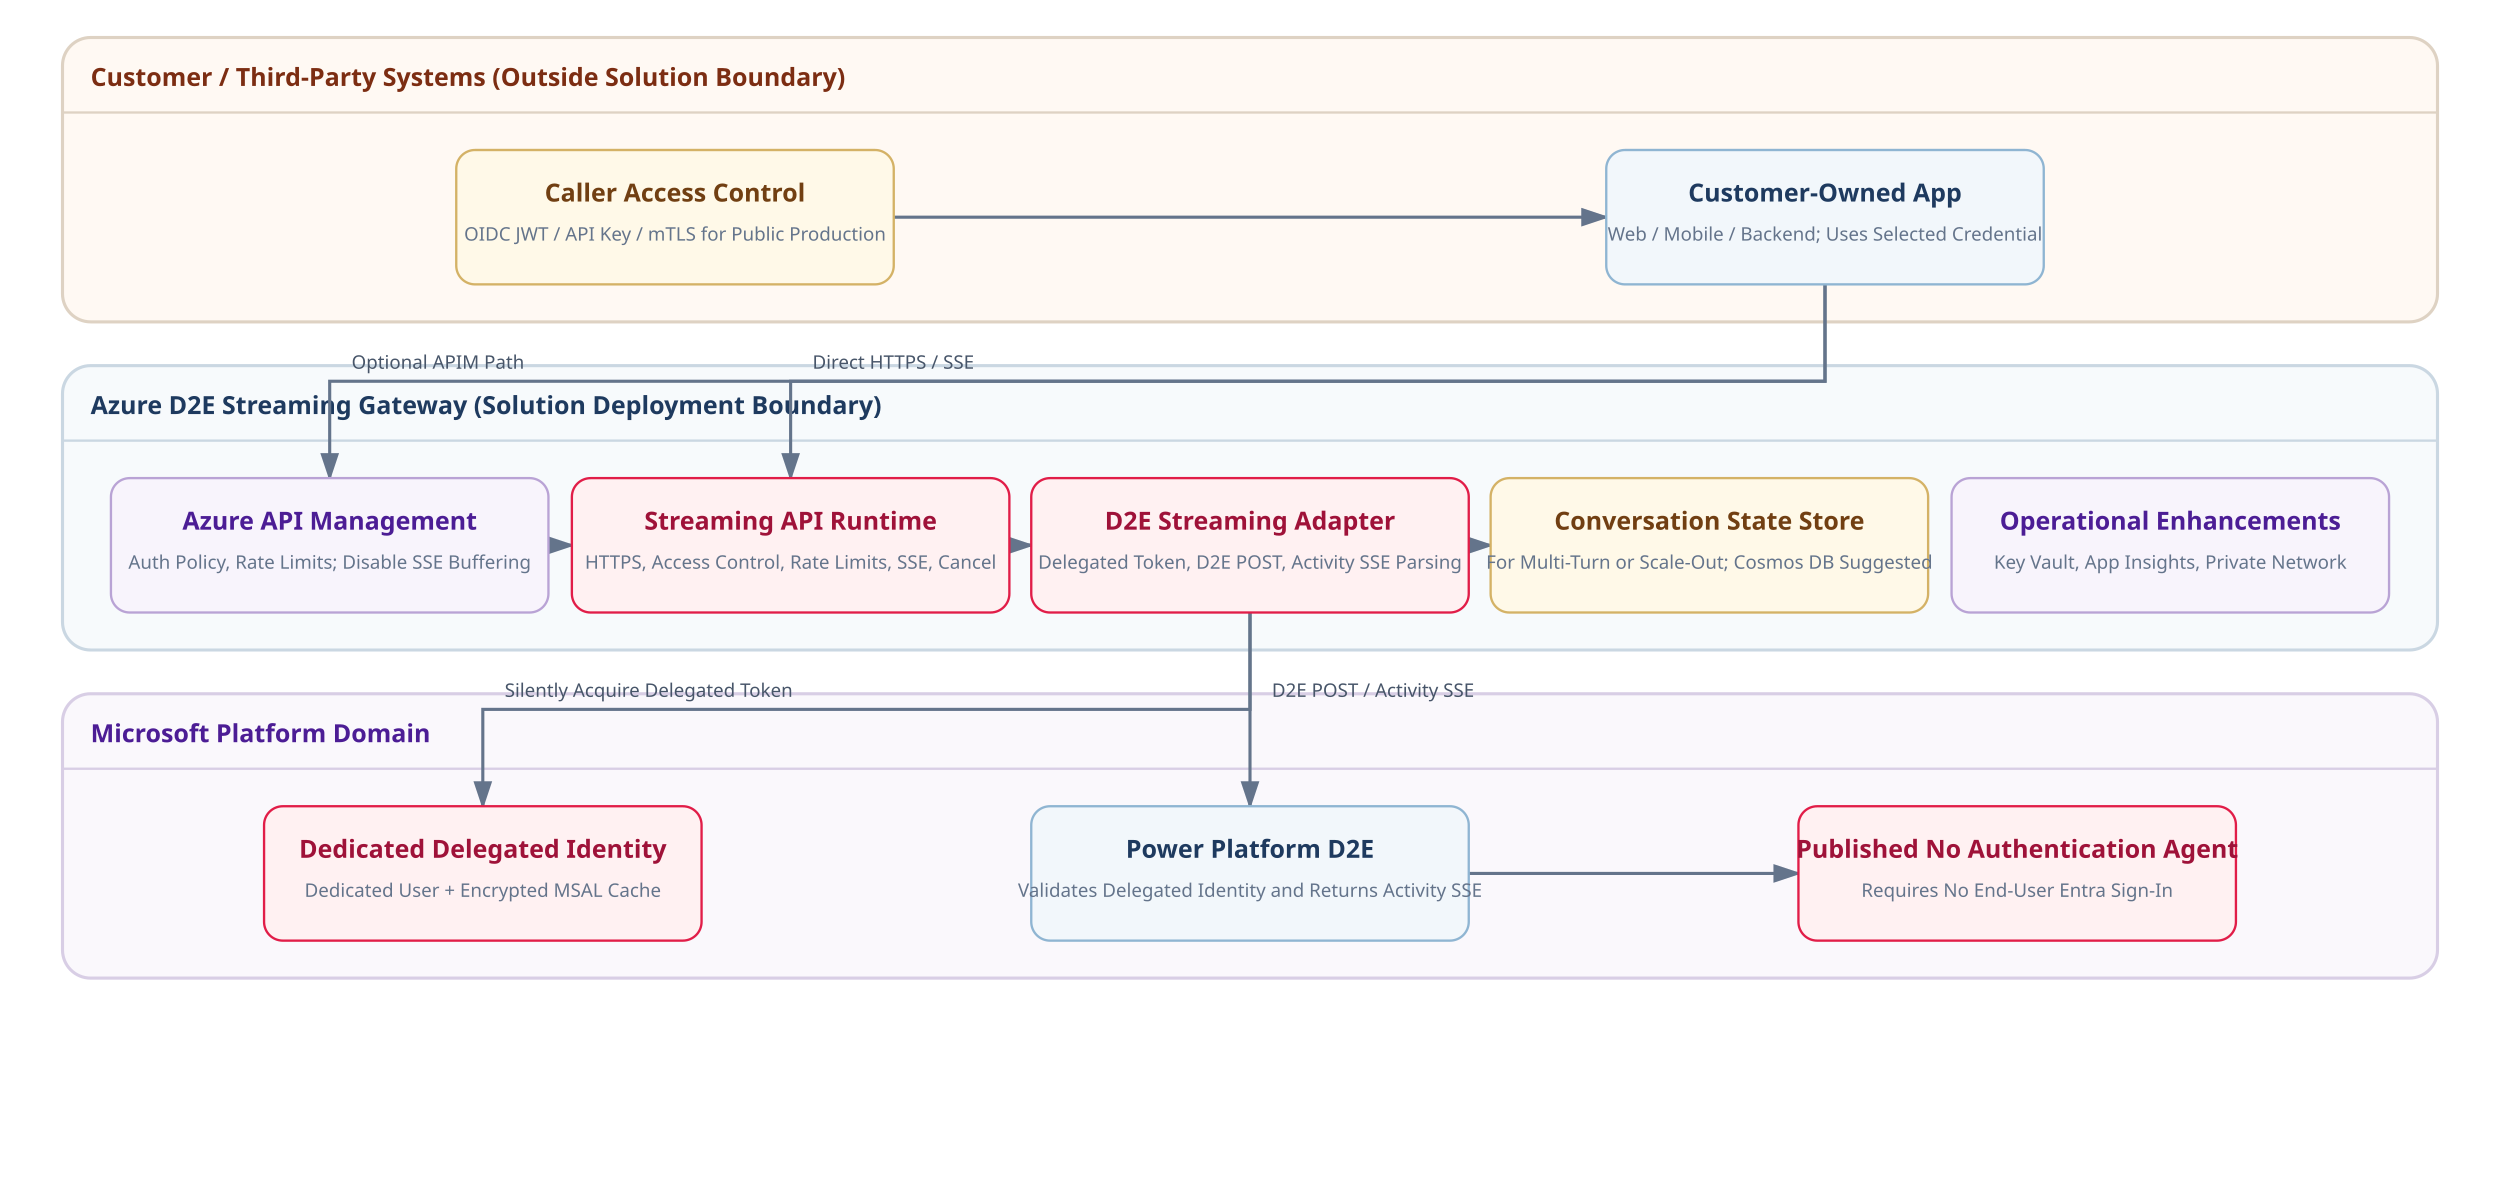
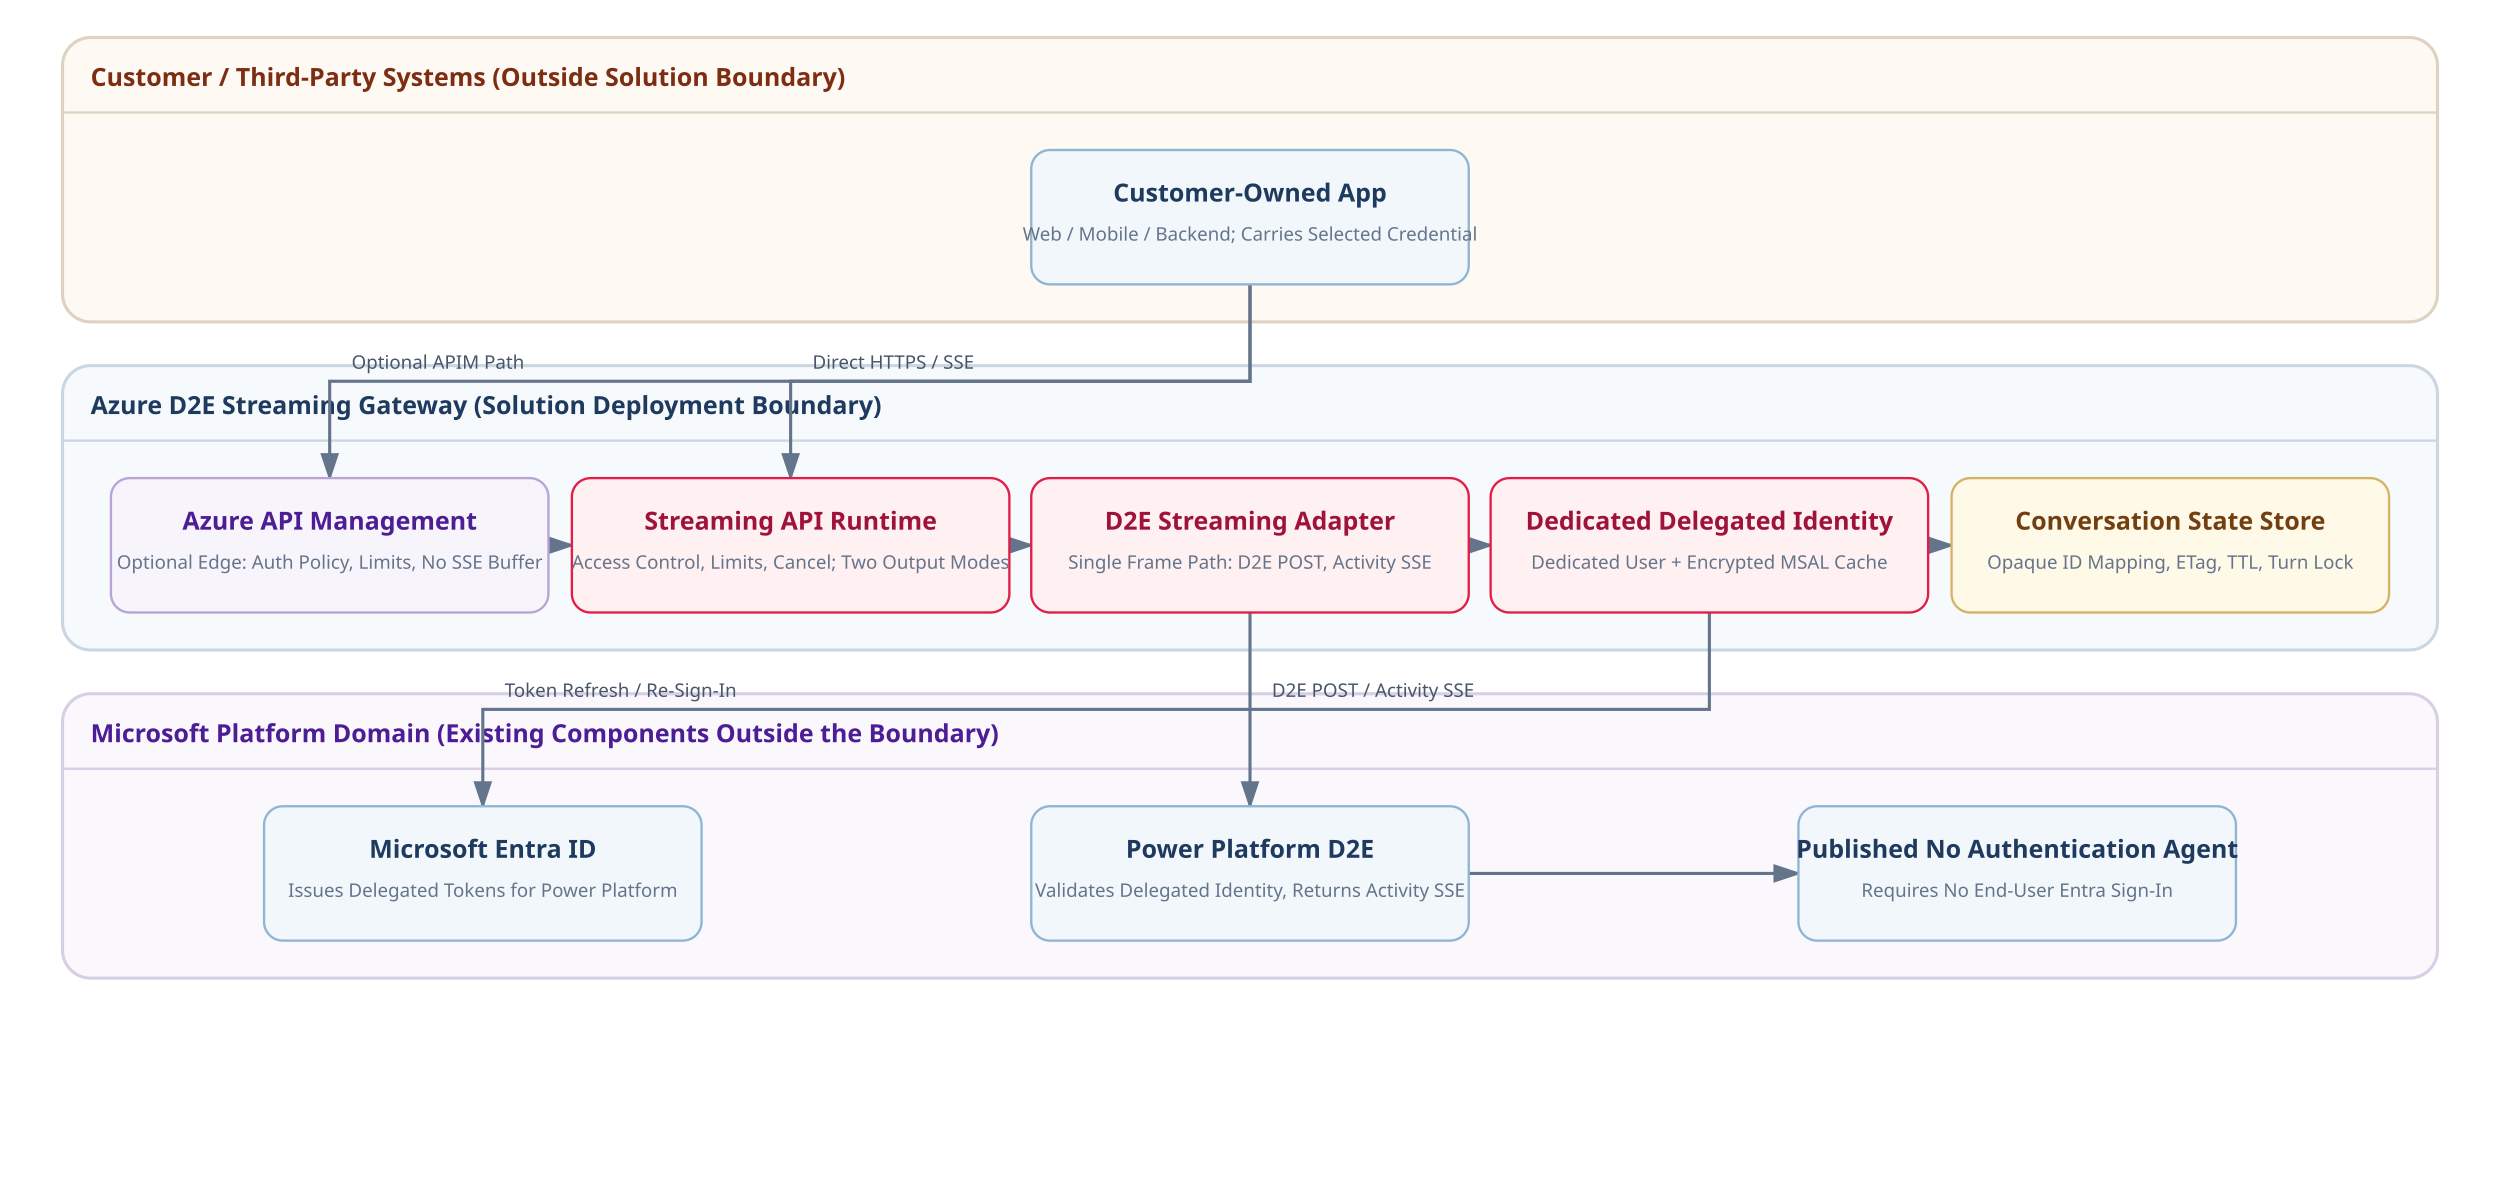
<svg xmlns="http://www.w3.org/2000/svg" viewBox="0 0 1600 760" role="img" aria-labelledby="diagram-title diagram-desc">
  <defs>
    <marker id="arrow" markerWidth="10" markerHeight="10" refX="8" refY="3" orient="auto">
      <path d="M0,0 L0,6 L9,3 z" fill="#64748B" />
    </marker>
    <filter id="shadow" x="-20%" y="-20%" width="140%" height="140%">
      <feDropShadow dx="0" dy="5" stdDeviation="7" flood-color="#0F172A" flood-opacity="0.12" />
    </filter>
  </defs>
  <g data-group-id="customer-domain">
    <rect x="40" y="24" width="1520" height="182" rx="18" fill="#FFF9F3" stroke="#DED2C3" stroke-width="2" />
    <line x1="40" y1="72" x2="1560" y2="72" stroke="#DED2C3" stroke-width="1.5" />
    <text x="58" y="55" font-family="Noto Sans SC, sans-serif" font-size="16" font-weight="700" fill="#7C2D12">Customer / Third-Party Systems (Outside Solution Boundary)</text>
  </g>
  <g data-group-id="gateway-domain">
    <rect x="40" y="234" width="1520" height="182" rx="18" fill="#F7FAFC" stroke="#CAD7E2" stroke-width="2" />
    <line x1="40" y1="282" x2="1560" y2="282" stroke="#CAD7E2" stroke-width="1.5" />
    <text x="58" y="265" font-family="Noto Sans SC, sans-serif" font-size="16" font-weight="700" fill="#1E3A5F">Azure D2E Streaming Gateway (Solution Deployment Boundary)</text>
  </g>
  <g data-group-id="microsoft-domain">
    <rect x="40" y="444" width="1520" height="182" rx="18" fill="#FAF8FC" stroke="#D8CEE5" stroke-width="2" />
    <line x1="40" y1="492" x2="1560" y2="492" stroke="#D8CEE5" stroke-width="1.5" />
-     <text x="58" y="475" font-family="Noto Sans SC, sans-serif" font-size="16" font-weight="700" fill="#4C1D95">Microsoft Platform Domain</text>
+     <text x="58" y="475" font-family="Noto Sans SC, sans-serif" font-size="16" font-weight="700" fill="#4C1D95">Microsoft Platform Domain (Existing Components Outside the Boundary)</text>
  </g>
-   <path d="M 572 139 H 1028" fill="none" stroke="#64748B" stroke-width="2" marker-end="url(#arrow)" />
-   <text x="1042" y="131" text-anchor="start" font-family="Noto Sans SC, sans-serif" font-size="12" fill="#475569">Project-Selected Credential</text>
-   <path d="M 1168 182 V 244 H 211 V 306" fill="none" stroke="#64748B" stroke-width="2" marker-end="url(#arrow)" />
+   <path d="M 800 182 V 244 H 211 V 306" fill="none" stroke="#64748B" stroke-width="2" marker-end="url(#arrow)" />
  <text x="225" y="236" text-anchor="start" font-family="Noto Sans SC, sans-serif" font-size="12" fill="#475569">Optional APIM Path</text>
-   <path d="M 1168 182 V 244 H 506 V 306" fill="none" stroke="#64748B" stroke-width="2" marker-end="url(#arrow)" />
+   <path d="M 800 182 V 244 H 506 V 306" fill="none" stroke="#64748B" stroke-width="2" marker-end="url(#arrow)" />
  <text x="520" y="236" text-anchor="start" font-family="Noto Sans SC, sans-serif" font-size="12" fill="#475569">Direct HTTPS / SSE</text>
  <path d="M 351 349 H 366" fill="none" stroke="#64748B" stroke-width="2" marker-end="url(#arrow)" />
-   <text x="380" y="341" text-anchor="start" font-family="Noto Sans SC, sans-serif" font-size="12" fill="#475569">Optional Edge Policy / Streaming Pass-Through</text>
+   <path d="M 646 349 H 1249" fill="none" stroke="#64748B" stroke-width="2" marker-end="url(#arrow)" />
+   <text x="1263" y="341" text-anchor="start" font-family="Noto Sans SC, sans-serif" font-size="12" fill="#475569">Mapping / ETag / TTL</text>
  <path d="M 646 349 H 660" fill="none" stroke="#64748B" stroke-width="2" marker-end="url(#arrow)" />
-   <text x="674" y="341" text-anchor="start" font-family="Noto Sans SC, sans-serif" font-size="12" fill="#475569">Validated Request</text>
-   <path d="M 646 349 H 954" fill="none" stroke="#64748B" stroke-width="2" marker-end="url(#arrow)" />
-   <text x="968" y="341" text-anchor="start" font-family="Noto Sans SC, sans-serif" font-size="12" fill="#475569">State / ETag / TTL</text>
-   <path d="M 800 392 V 454 H 309 V 516" fill="none" stroke="#64748B" stroke-width="2" marker-end="url(#arrow)" />
-   <text x="323" y="446" text-anchor="start" font-family="Noto Sans SC, sans-serif" font-size="12" fill="#475569">Silently Acquire Delegated Token</text>
+   <path d="M 940 349 H 954" fill="none" stroke="#64748B" stroke-width="2" marker-end="url(#arrow)" />
+   <path d="M 1094 392 V 454 H 309 V 516" fill="none" stroke="#64748B" stroke-width="2" marker-end="url(#arrow)" />
+   <text x="323" y="446" text-anchor="start" font-family="Noto Sans SC, sans-serif" font-size="12" fill="#475569">Token Refresh / Re-Sign-In</text>
  <path d="M 800 392 V 454 H 800 V 516" fill="none" stroke="#64748B" stroke-width="2" marker-end="url(#arrow)" />
  <text x="814" y="446" text-anchor="start" font-family="Noto Sans SC, sans-serif" font-size="12" fill="#475569">D2E POST / Activity SSE</text>
  <path d="M 940 559 H 1151" fill="none" stroke="#64748B" stroke-width="2" marker-end="url(#arrow)" />
  <text x="1165" y="551" text-anchor="start" font-family="Noto Sans SC, sans-serif" font-size="12" fill="#475569">Invoke Published Agent</text>
-   <g data-node-id="customer-idp">
-     <rect x="292" y="96" width="280" height="86" rx="12" fill="#FFF9E8" stroke="#D4B266" stroke-width="1.5" />
-     <text x="432" y="129" text-anchor="middle" font-family="Noto Sans SC, sans-serif" font-size="16" font-weight="700" fill="#713F12">Caller Access Control</text>
-     <text x="432" y="154" text-anchor="middle" font-family="Noto Sans SC, sans-serif" font-size="12" fill="#64748B">OIDC JWT / API Key / mTLS for Public Production</text>
-   </g>
  <g data-node-id="customer-app">
-     <rect x="1028" y="96" width="280" height="86" rx="12" fill="#F2F7FB" stroke="#8FB5D2" stroke-width="1.5" />
-     <text x="1168" y="129" text-anchor="middle" font-family="Noto Sans SC, sans-serif" font-size="16" font-weight="700" fill="#1E3A5F">Customer-Owned App</text>
-     <text x="1168" y="154" text-anchor="middle" font-family="Noto Sans SC, sans-serif" font-size="12" fill="#64748B">Web / Mobile / Backend; Uses Selected Credential</text>
+     <rect x="660" y="96" width="280" height="86" rx="12" fill="#F2F7FB" stroke="#8FB5D2" stroke-width="1.5" />
+     <text x="800" y="129" text-anchor="middle" font-family="Noto Sans SC, sans-serif" font-size="16" font-weight="700" fill="#1E3A5F">Customer-Owned App</text>
+     <text x="800" y="154" text-anchor="middle" font-family="Noto Sans SC, sans-serif" font-size="12" fill="#64748B">Web / Mobile / Backend; Carries Selected Credential</text>
  </g>
  <g data-node-id="edge-api">
    <rect x="71" y="306" width="280" height="86" rx="12" fill="#F8F4FC" stroke="#B9A3D5" stroke-width="1.5" />
    <text x="211" y="339" text-anchor="middle" font-family="Noto Sans SC, sans-serif" font-size="16" font-weight="700" fill="#4C1D95">Azure API Management</text>
-     <text x="211" y="364" text-anchor="middle" font-family="Noto Sans SC, sans-serif" font-size="12" fill="#64748B">Auth Policy, Rate Limits; Disable SSE Buffering</text>
+     <text x="211" y="364" text-anchor="middle" font-family="Noto Sans SC, sans-serif" font-size="12" fill="#64748B">Optional Edge: Auth Policy, Limits, No SSE Buffer</text>
  </g>
  <g data-node-id="conversation-runtime">
    <rect x="366" y="306" width="280" height="86" rx="12" fill="#FFF1F2" stroke="#E11D48" stroke-width="1.5" />
    <text x="506" y="339" text-anchor="middle" font-family="Noto Sans SC, sans-serif" font-size="16" font-weight="700" fill="#9F1239">Streaming API Runtime</text>
-     <text x="506" y="364" text-anchor="middle" font-family="Noto Sans SC, sans-serif" font-size="12" fill="#64748B">HTTPS, Access Control, Rate Limits, SSE, Cancel</text>
+     <text x="506" y="364" text-anchor="middle" font-family="Noto Sans SC, sans-serif" font-size="12" fill="#64748B">Access Control, Limits, Cancel; Two Output Modes</text>
+   </g>
+   <g data-node-id="session-store">
+     <rect x="1249" y="306" width="280" height="86" rx="12" fill="#FFF9E8" stroke="#D4B266" stroke-width="1.5" />
+     <text x="1389" y="339" text-anchor="middle" font-family="Noto Sans SC, sans-serif" font-size="16" font-weight="700" fill="#713F12">Conversation State Store</text>
+     <text x="1389" y="364" text-anchor="middle" font-family="Noto Sans SC, sans-serif" font-size="12" fill="#64748B">Opaque ID Mapping, ETag, TTL, Turn Lock</text>
  </g>
  <g data-node-id="d2e-adapter">
    <rect x="660" y="306" width="280" height="86" rx="12" fill="#FFF1F2" stroke="#E11D48" stroke-width="1.5" />
    <text x="800" y="339" text-anchor="middle" font-family="Noto Sans SC, sans-serif" font-size="16" font-weight="700" fill="#9F1239">D2E Streaming Adapter</text>
-     <text x="800" y="364" text-anchor="middle" font-family="Noto Sans SC, sans-serif" font-size="12" fill="#64748B">Delegated Token, D2E POST, Activity SSE Parsing</text>
+     <text x="800" y="364" text-anchor="middle" font-family="Noto Sans SC, sans-serif" font-size="12" fill="#64748B">Single Frame Path: D2E POST, Activity SSE</text>
  </g>
-   <g data-node-id="session-store">
-     <rect x="954" y="306" width="280" height="86" rx="12" fill="#FFF9E8" stroke="#D4B266" stroke-width="1.5" />
-     <text x="1094" y="339" text-anchor="middle" font-family="Noto Sans SC, sans-serif" font-size="16" font-weight="700" fill="#713F12">Conversation State Store</text>
-     <text x="1094" y="364" text-anchor="middle" font-family="Noto Sans SC, sans-serif" font-size="12" fill="#64748B">For Multi-Turn or Scale-Out; Cosmos DB Suggested</text>
+   <g data-node-id="identity-cache">
+     <rect x="954" y="306" width="280" height="86" rx="12" fill="#FFF1F2" stroke="#E11D48" stroke-width="1.5" />
+     <text x="1094" y="339" text-anchor="middle" font-family="Noto Sans SC, sans-serif" font-size="16" font-weight="700" fill="#9F1239">Dedicated Delegated Identity</text>
+     <text x="1094" y="364" text-anchor="middle" font-family="Noto Sans SC, sans-serif" font-size="12" fill="#64748B">Dedicated User + Encrypted MSAL Cache</text>
  </g>
-   <g data-node-id="telemetry">
-     <rect x="1249" y="306" width="280" height="86" rx="12" fill="#F8F4FC" stroke="#B9A3D5" stroke-width="1.5" />
-     <text x="1389" y="339" text-anchor="middle" font-family="Noto Sans SC, sans-serif" font-size="16" font-weight="700" fill="#4C1D95">Operational Enhancements</text>
-     <text x="1389" y="364" text-anchor="middle" font-family="Noto Sans SC, sans-serif" font-size="12" fill="#64748B">Key Vault, App Insights, Private Network</text>
-   </g>
-   <g data-node-id="entra">
-     <rect x="169" y="516" width="280" height="86" rx="12" fill="#FFF1F2" stroke="#E11D48" stroke-width="1.5" />
-     <text x="309" y="549" text-anchor="middle" font-family="Noto Sans SC, sans-serif" font-size="16" font-weight="700" fill="#9F1239">Dedicated Delegated Identity</text>
-     <text x="309" y="574" text-anchor="middle" font-family="Noto Sans SC, sans-serif" font-size="12" fill="#64748B">Dedicated User + Encrypted MSAL Cache</text>
+   <g data-node-id="entra-id">
+     <rect x="169" y="516" width="280" height="86" rx="12" fill="#F2F7FB" stroke="#8FB5D2" stroke-width="1.5" />
+     <text x="309" y="549" text-anchor="middle" font-family="Noto Sans SC, sans-serif" font-size="16" font-weight="700" fill="#1E3A5F">Microsoft Entra ID</text>
+     <text x="309" y="574" text-anchor="middle" font-family="Noto Sans SC, sans-serif" font-size="12" fill="#64748B">Issues Delegated Tokens for Power Platform</text>
  </g>
  <g data-node-id="d2e-runtime">
    <rect x="660" y="516" width="280" height="86" rx="12" fill="#F2F7FB" stroke="#8FB5D2" stroke-width="1.5" />
    <text x="800" y="549" text-anchor="middle" font-family="Noto Sans SC, sans-serif" font-size="16" font-weight="700" fill="#1E3A5F">Power Platform D2E</text>
-     <text x="800" y="574" text-anchor="middle" font-family="Noto Sans SC, sans-serif" font-size="12" fill="#64748B">Validates Delegated Identity and Returns Activity SSE</text>
+     <text x="800" y="574" text-anchor="middle" font-family="Noto Sans SC, sans-serif" font-size="12" fill="#64748B">Validates Delegated Identity, Returns Activity SSE</text>
  </g>
  <g data-node-id="anonymous-agent">
-     <rect x="1151" y="516" width="280" height="86" rx="12" fill="#FFF1F2" stroke="#E11D48" stroke-width="1.5" />
-     <text x="1291" y="549" text-anchor="middle" font-family="Noto Sans SC, sans-serif" font-size="16" font-weight="700" fill="#9F1239">Published No Authentication Agent</text>
+     <rect x="1151" y="516" width="280" height="86" rx="12" fill="#F2F7FB" stroke="#8FB5D2" stroke-width="1.5" />
+     <text x="1291" y="549" text-anchor="middle" font-family="Noto Sans SC, sans-serif" font-size="16" font-weight="700" fill="#1E3A5F">Published No Authentication Agent</text>
    <text x="1291" y="574" text-anchor="middle" font-family="Noto Sans SC, sans-serif" font-size="12" fill="#64748B">Requires No End-User Entra Sign-In</text>
  </g>
</svg>
